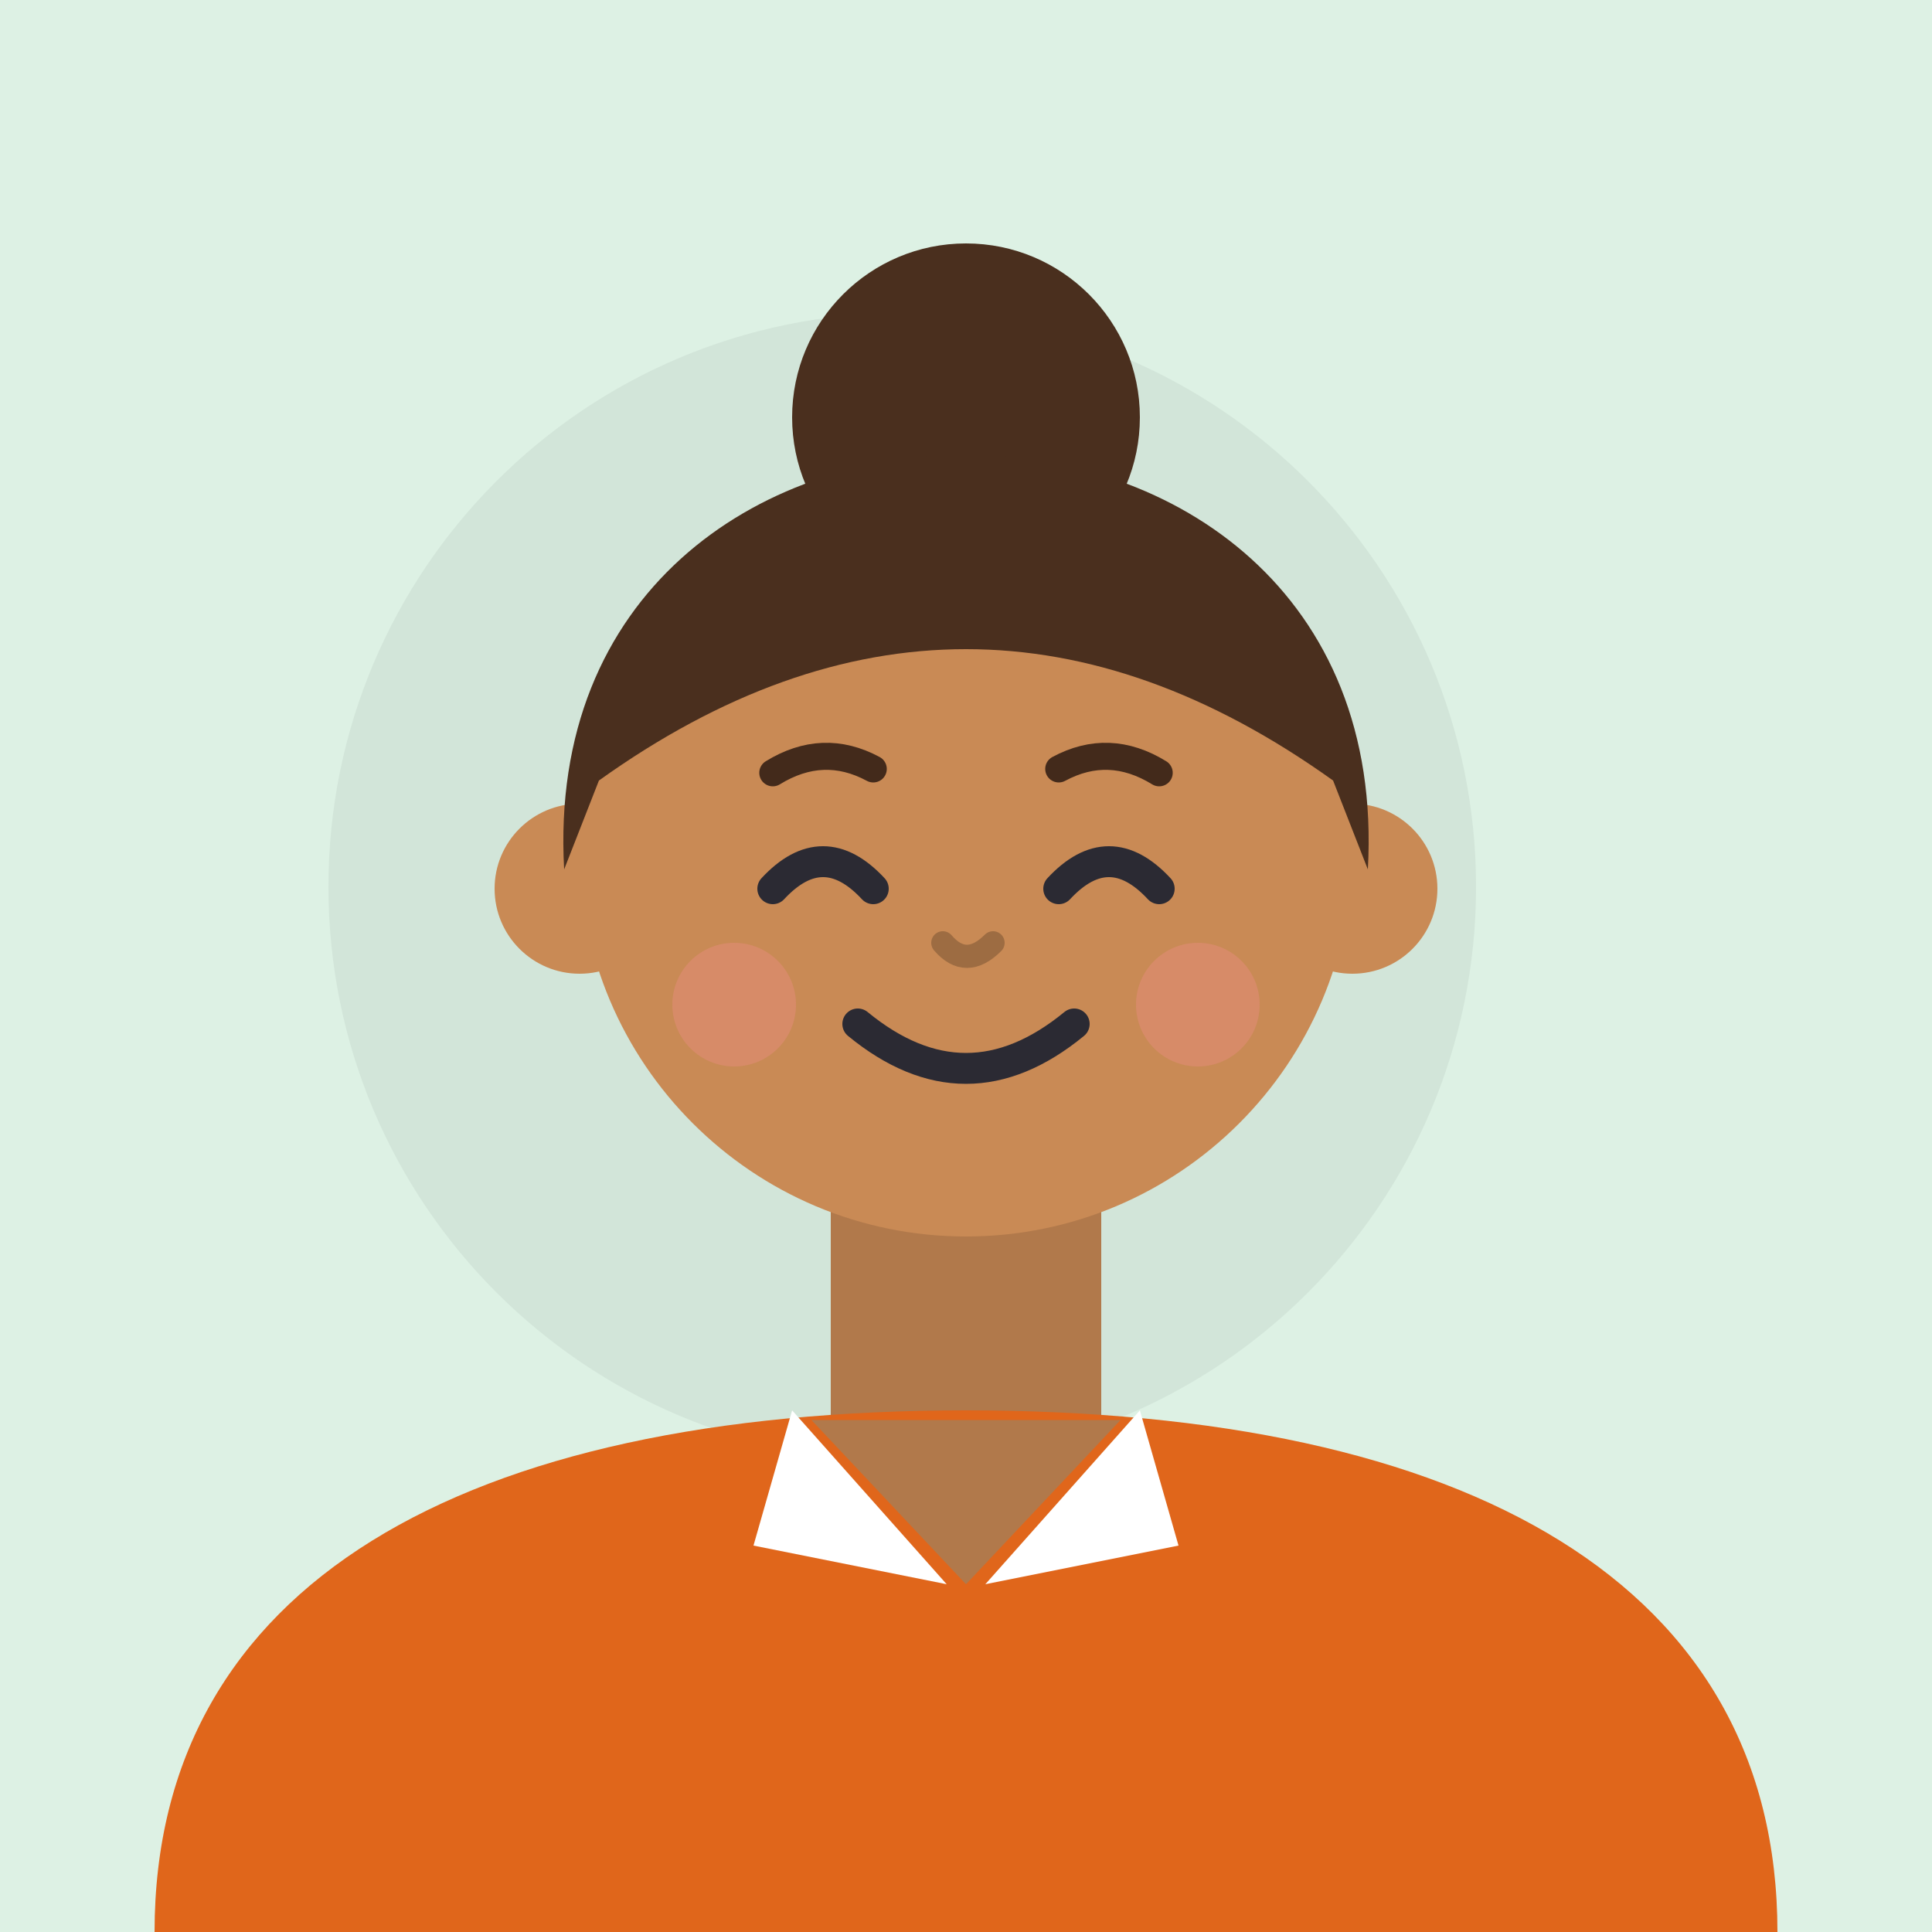
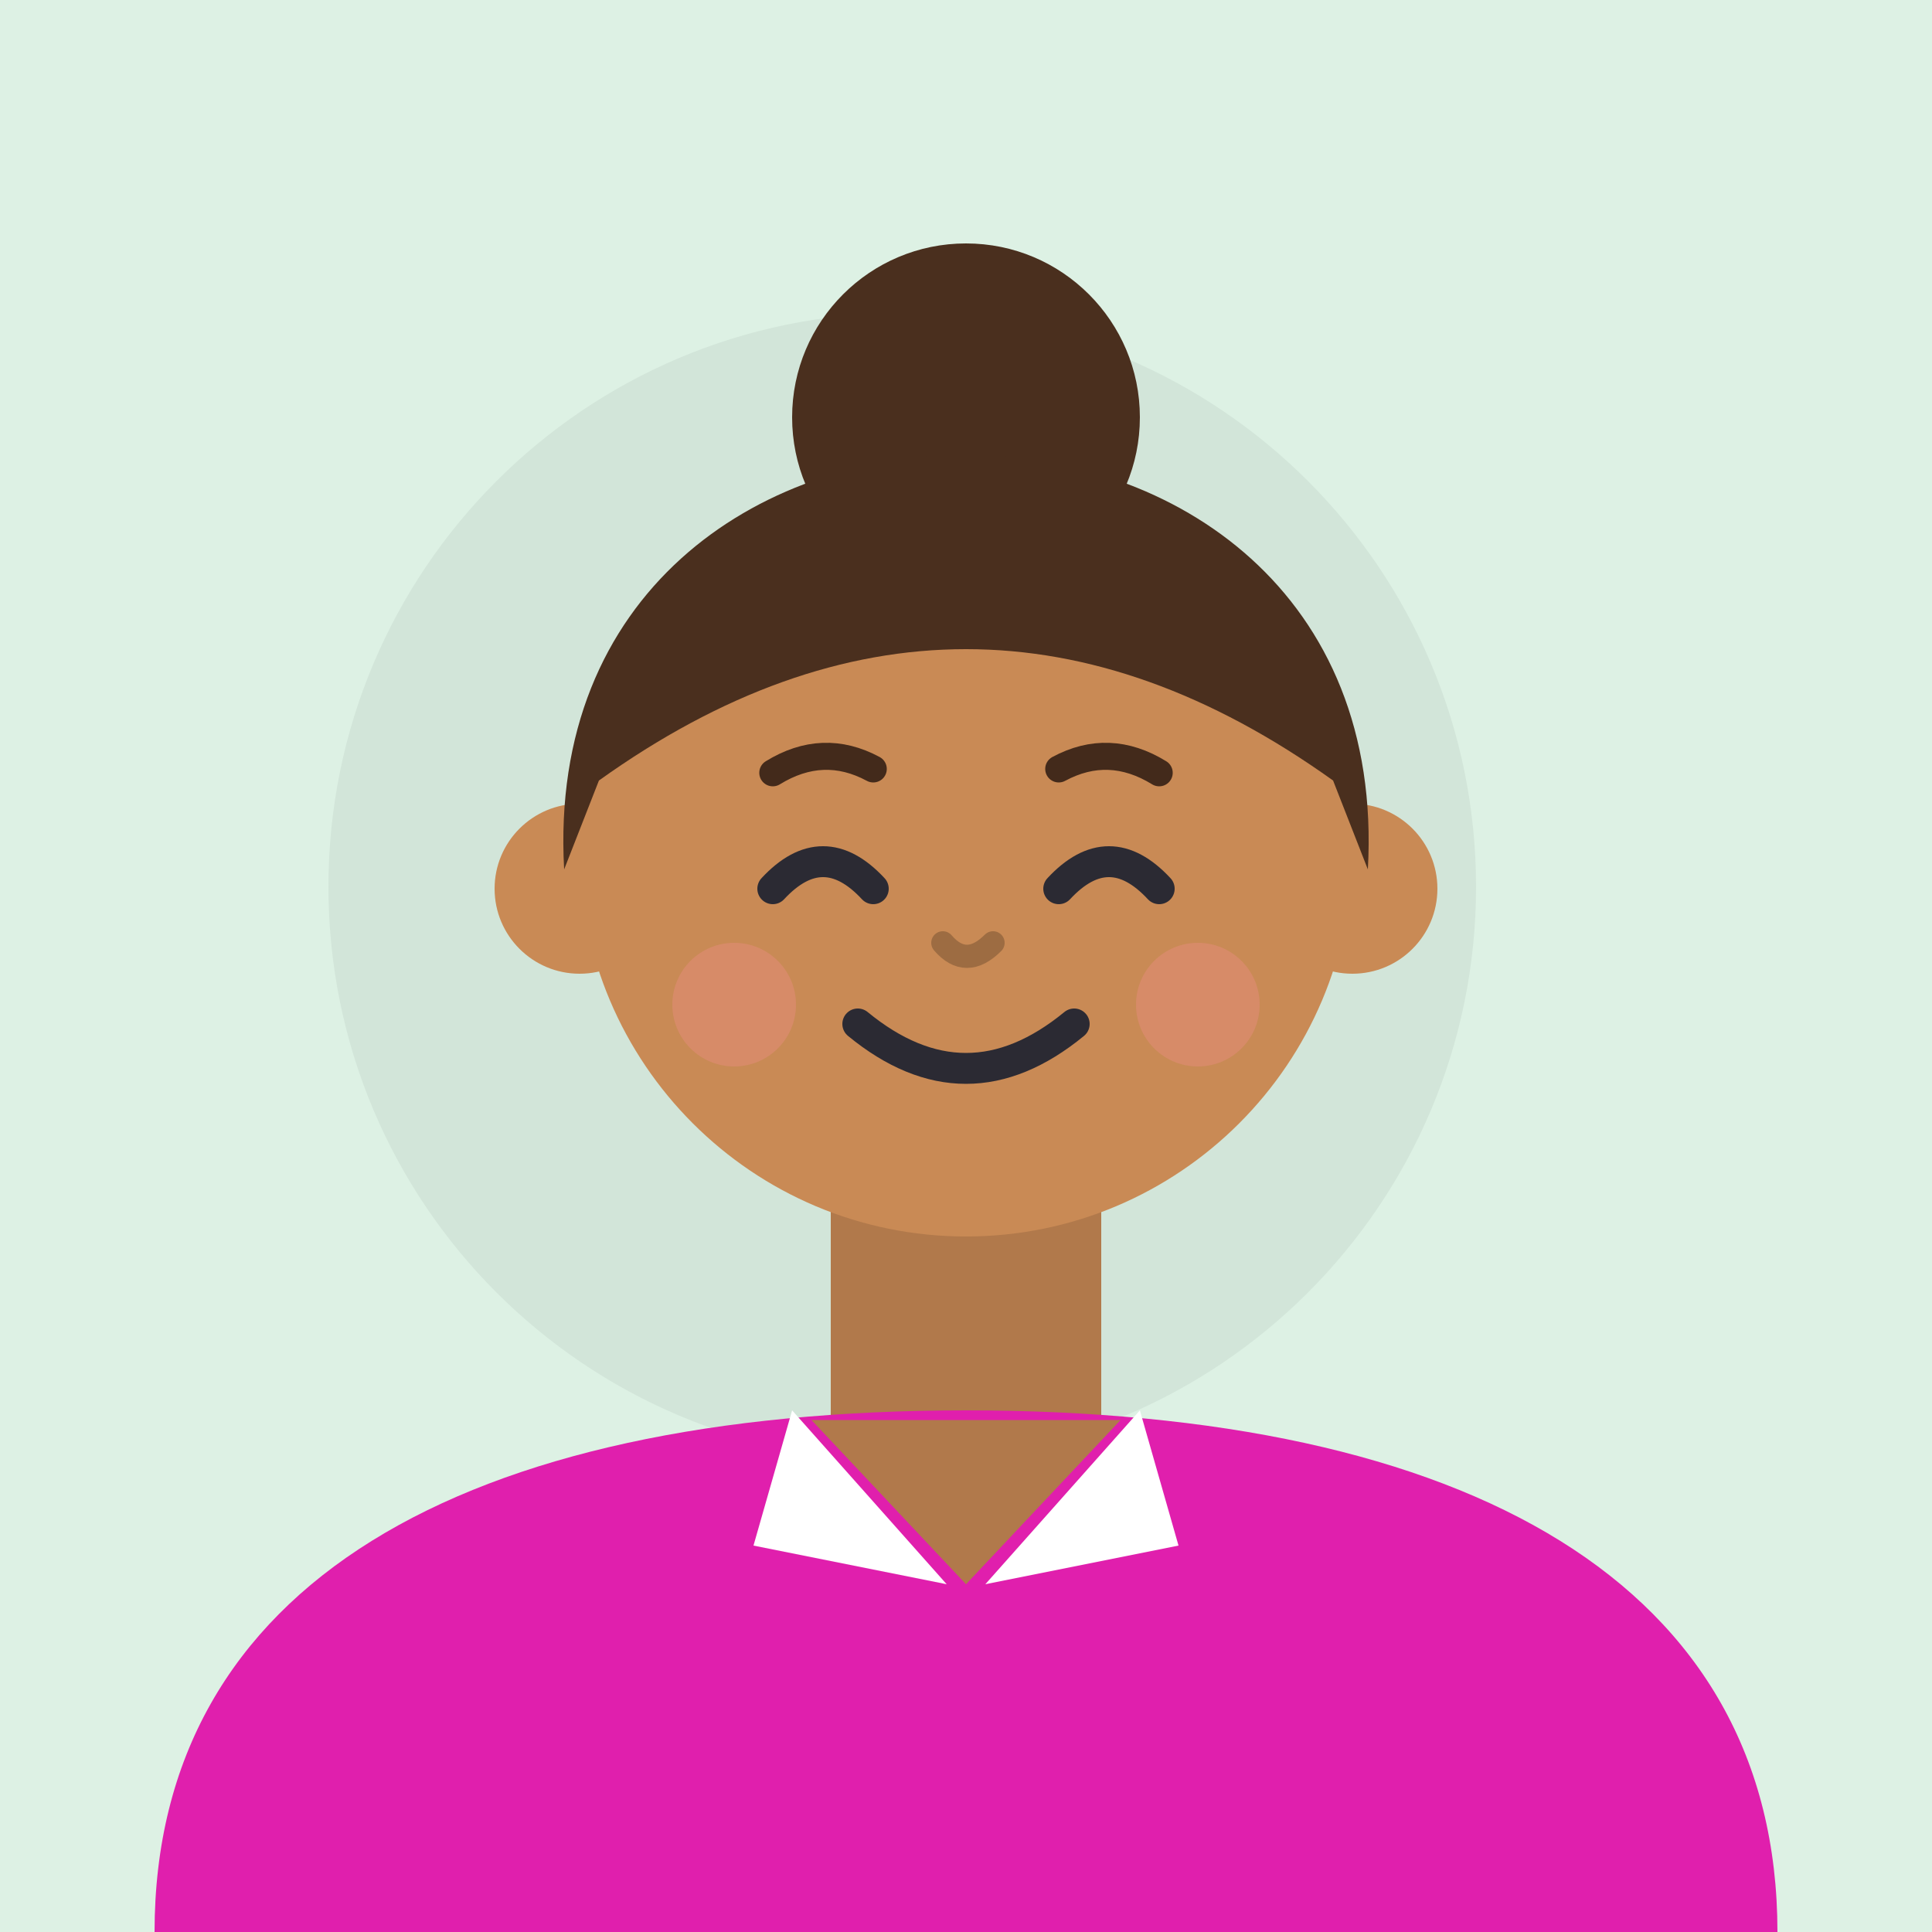
<svg xmlns="http://www.w3.org/2000/svg" viewBox="0 0 100 100" width="320" height="320">
  <rect x="0" y="0" width="100" height="100" fill="#DDF1E4" />
  <circle cx="46.7" cy="45.9" r="29.7" fill="#d2e5d9" />
  <rect x="43" y="57" width="14" height="21" rx="4" fill="#b1794b" />
-   <path d="M8 100C8 82 24 73 50 73C76 73 92 82 92 100Z" fill="#E0661B" />
+   <path d="M8 100C8 82 24 73 50 73C76 73 92 82 92 100Z" fill="#E01FAD" />
  <path d="M42 73.5L50 82L58 73.5Z" fill="#b1794b" />
  <path d="M41 73L49 82L39 80Z" fill="#FFFFFF" />
  <path d="M59 73L51 82L61 80Z" fill="#FFFFFF" />
  <circle cx="30" cy="46" r="4.4" fill="#C98A55" />
  <circle cx="70" cy="46" r="4.4" fill="#C98A55" />
  <circle cx="50" cy="21.6" r="9" fill="#4A2F1E" />
  <circle cx="50" cy="44" r="20" fill="#C98A55" />
  <circle cx="38" cy="52" r="3.2" fill="#F28C8C" opacity=".35" />
  <circle cx="62" cy="52" r="3.2" fill="#F28C8C" opacity=".35" />
  <path d="M40 46Q42.6 43.2 45.2 46M54.8 46Q57.4 43.2 60 46" fill="none" stroke="#2B2A33" stroke-width="1.6" stroke-linecap="round" stroke-linejoin="round" />
  <path d="M40 40Q42.6 38.4 45.2 39.8M54.8 39.8Q57.4 38.4 60 40" fill="none" stroke="#432a1b" stroke-width="1.4" stroke-linecap="round" stroke-linejoin="round" />
  <path d="M48.8 48.8Q50 50.2 51.4 48.8" fill="none" stroke="#9d6c42" stroke-width="1.2" stroke-linecap="round" stroke-linejoin="round" />
  <path d="M44.4 53Q50 57.6 55.6 53" fill="none" stroke="#2B2A33" stroke-width="1.6" stroke-linecap="round" stroke-linejoin="round" />
  <path d="M29.2 45C27.6 16.4 72.4 16.4 70.8 45L69 40.4Q50 26.8 31 40.4Z" fill="#4A2F1E" />
</svg>
